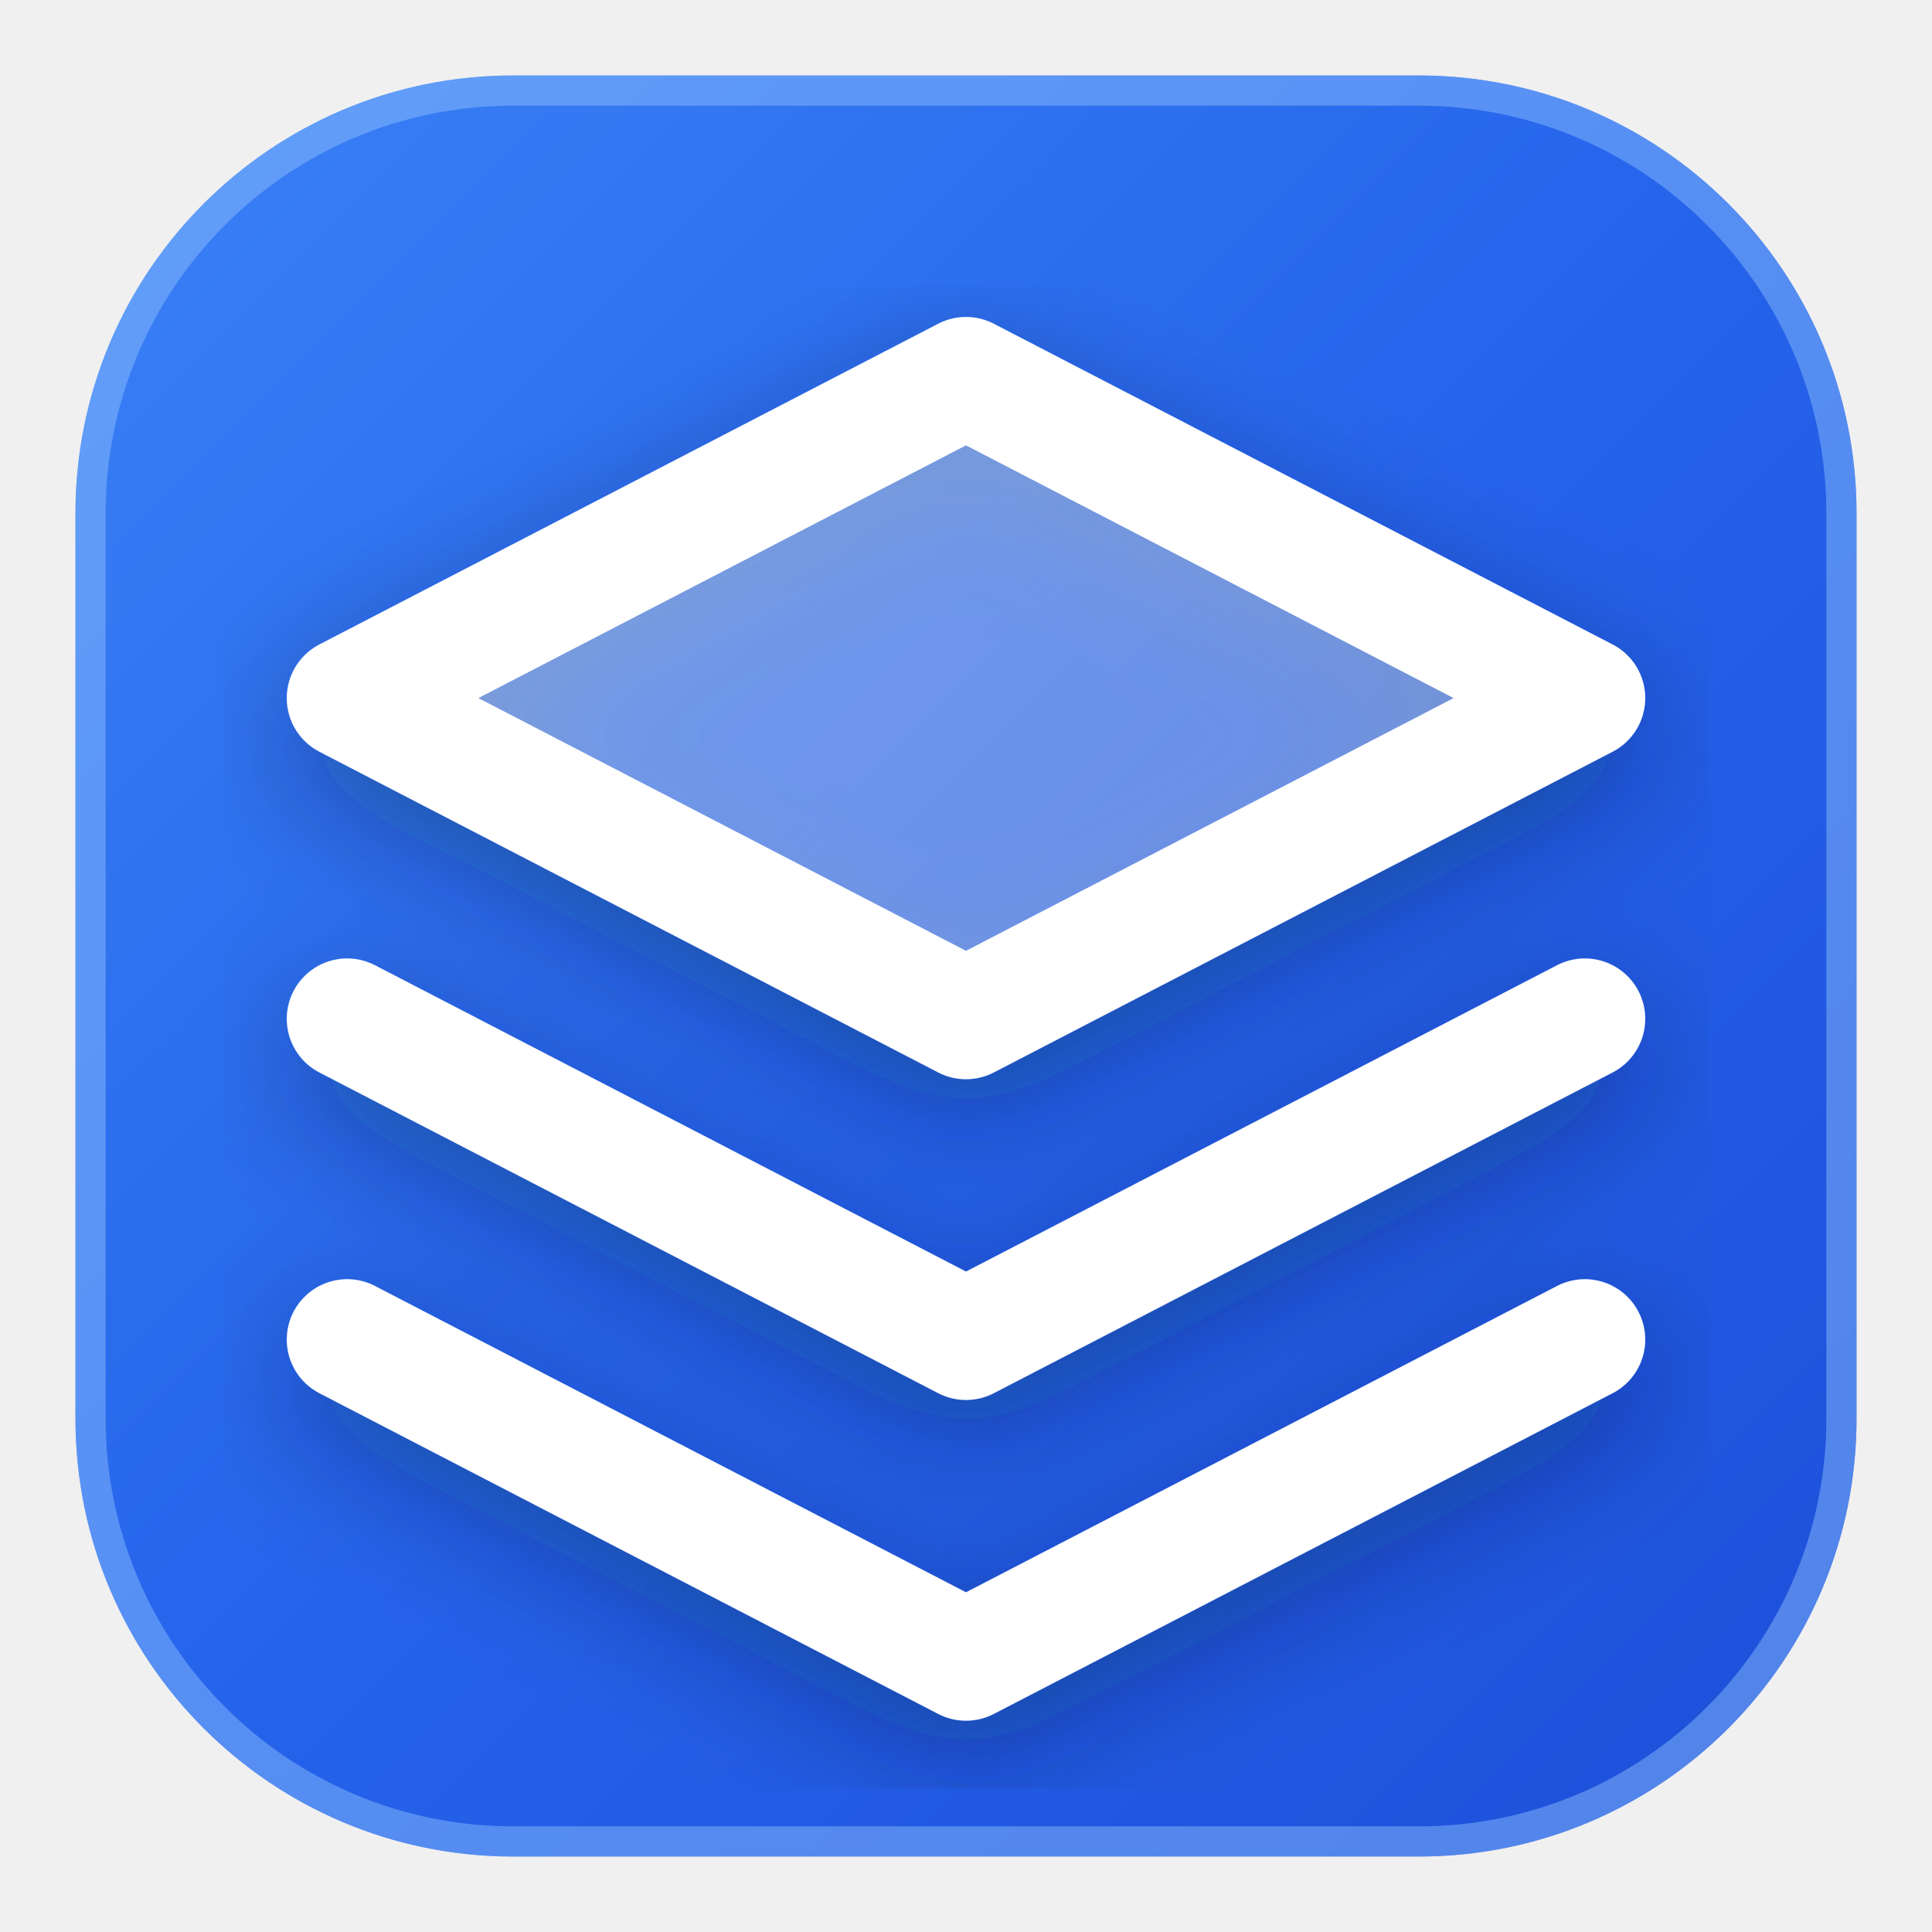
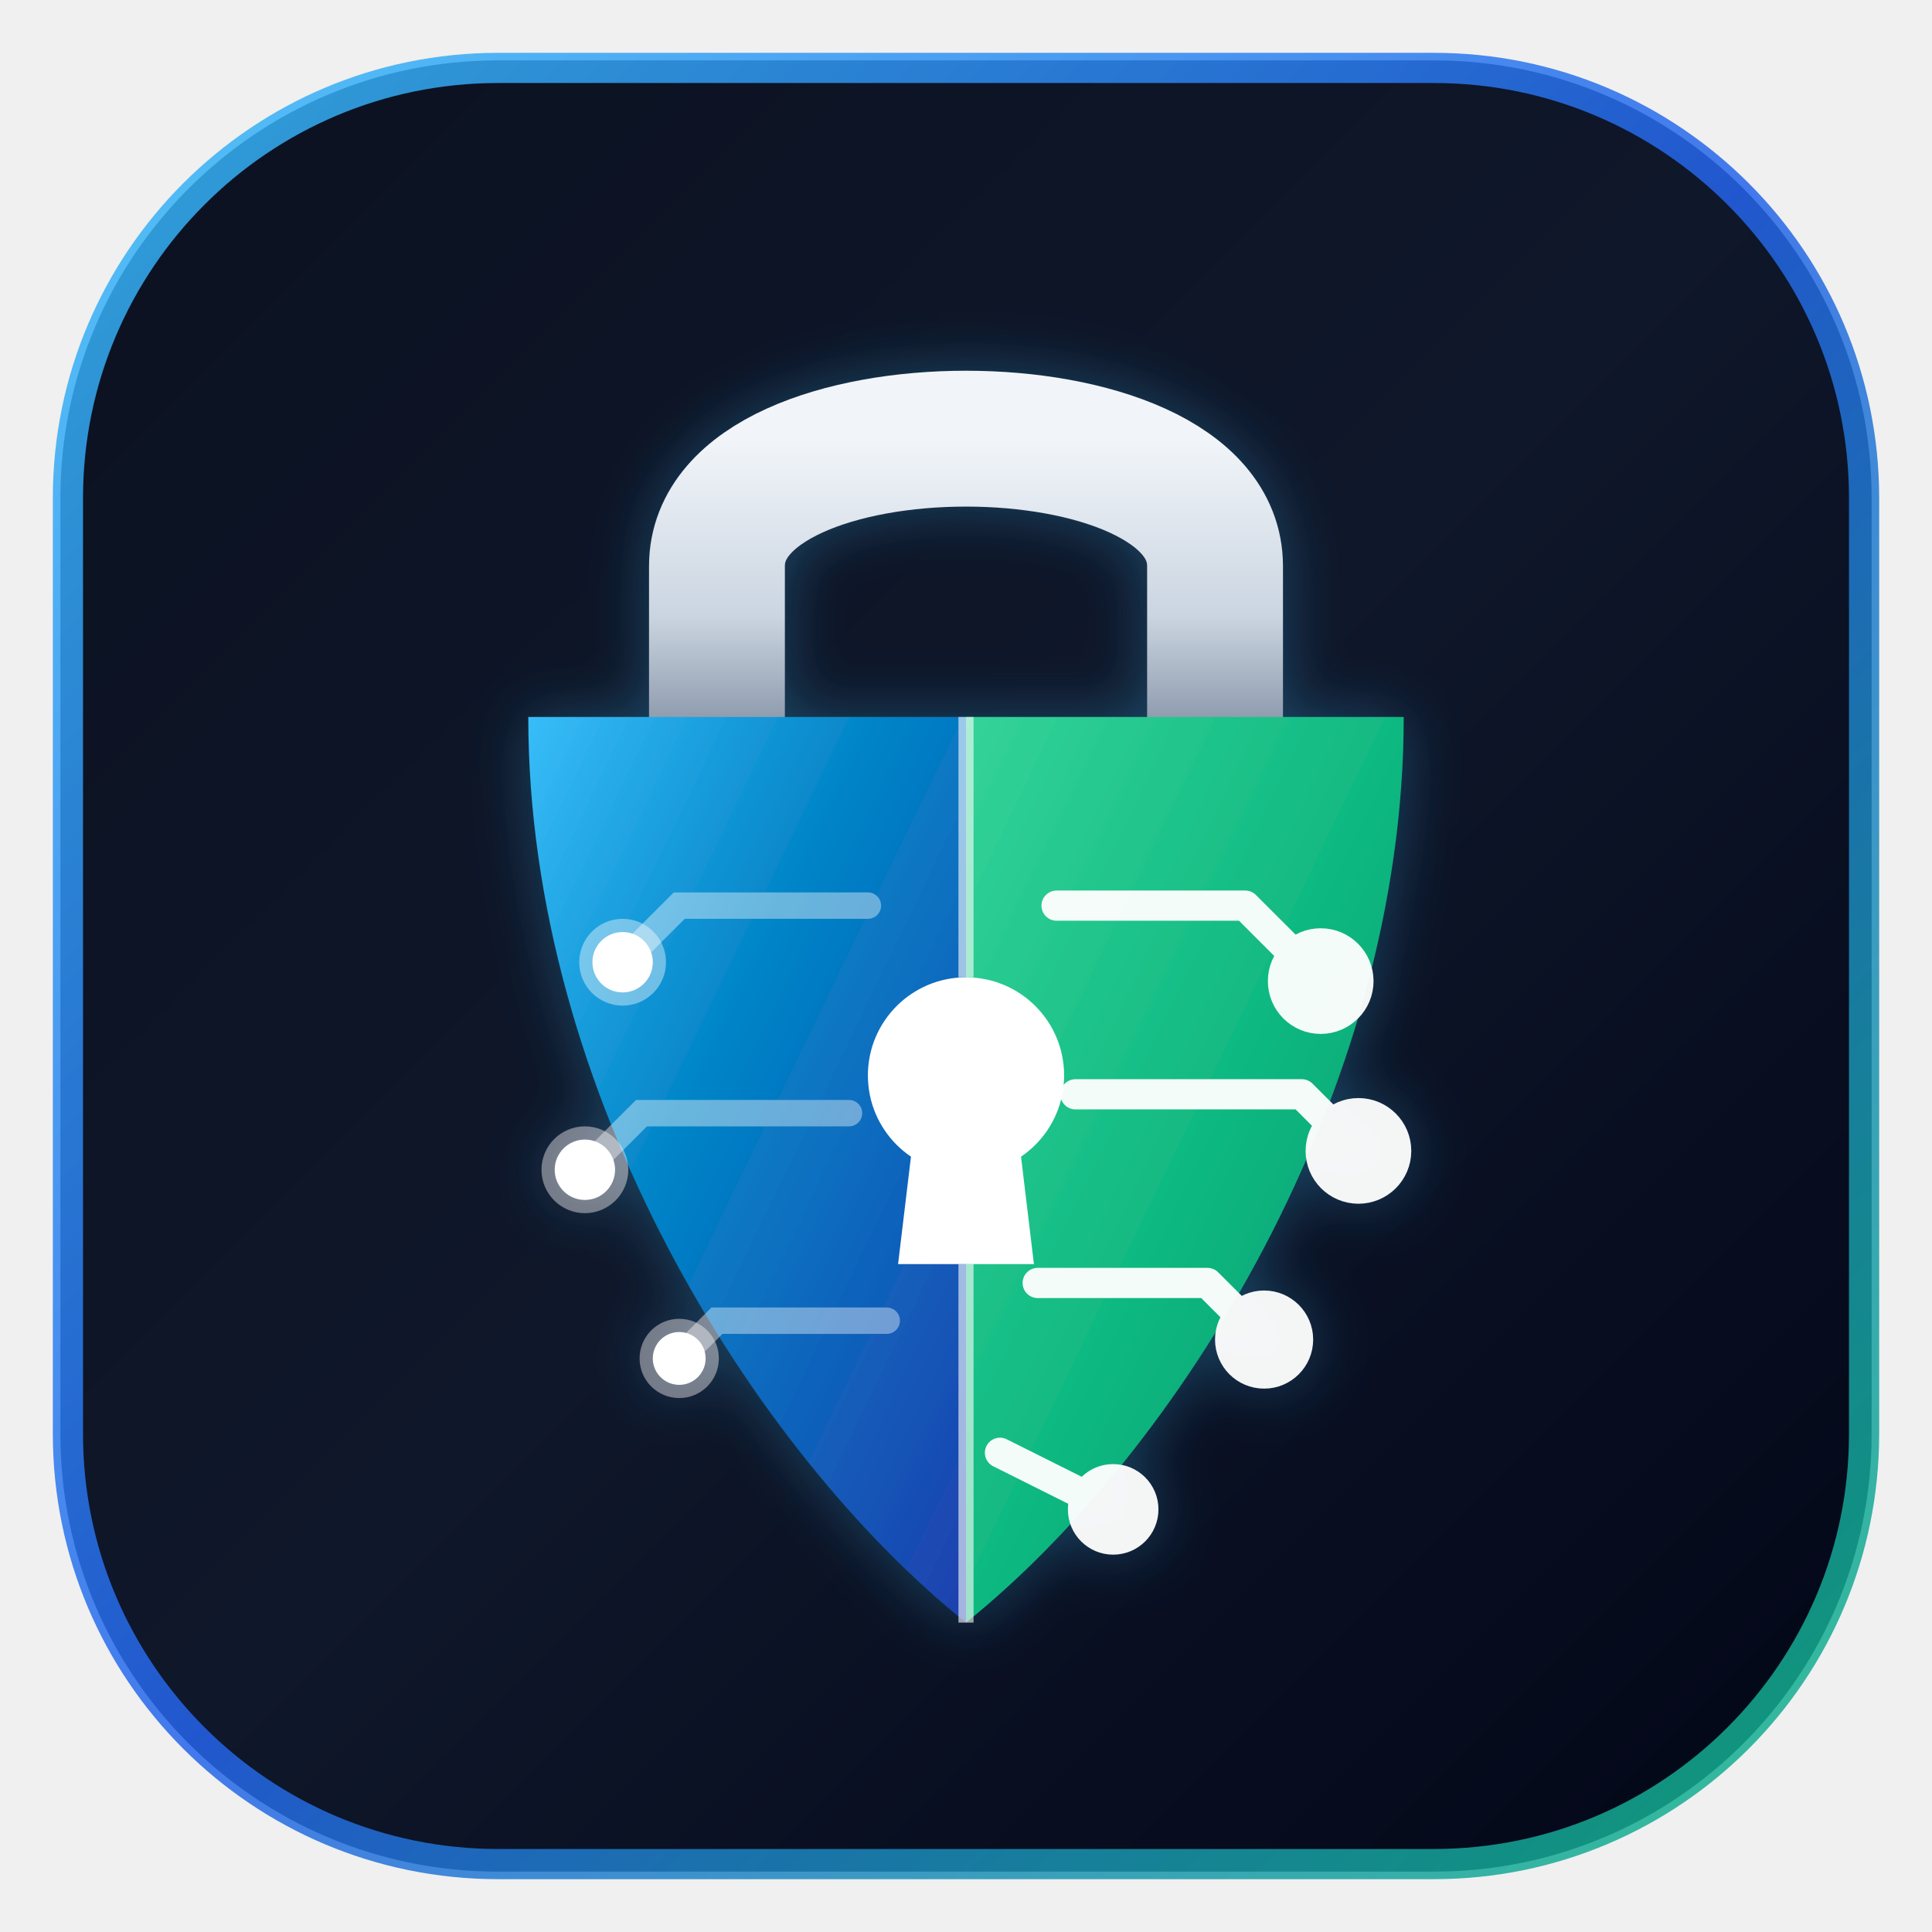
<svg xmlns="http://www.w3.org/2000/svg" viewBox="0 0 512 512" width="512" height="512">
  <defs>
    <linearGradient id="bgGrad" x1="0%" y1="0%" x2="100%" y2="100%">
-       <stop offset="0%" stop-color="#3b82f6" />
+       <stop offset="0%" stop-color="#0b1120" />
+       <stop offset="50%" stop-color="#0f172a" />
+       <stop offset="100%" stop-color="#020617" />
+     </linearGradient>
+     <linearGradient id="borderGlow" x1="0%" y1="0%" x2="100%" y2="100%">
+       <stop offset="0%" stop-color="#38bdf8" />
      <stop offset="50%" stop-color="#2563eb" />
-       <stop offset="100%" stop-color="#1d4ed8" />
+       <stop offset="100%" stop-color="#10b981" />
    </linearGradient>
-     <filter id="shadow" x="-10%" y="-10%" width="120%" height="120%">
-       <feDropShadow dx="0" dy="10" stdDeviation="16" flood-color="#0f172a" flood-opacity="0.35" />
+     <linearGradient id="shieldBlue" x1="0%" y1="0%" x2="100%" y2="100%">
+       <stop offset="0%" stop-color="#38bdf8" />
+       <stop offset="40%" stop-color="#0284c7" />
+       <stop offset="100%" stop-color="#1e40af" />
+     </linearGradient>
+     <linearGradient id="shieldGreen" x1="0%" y1="0%" x2="100%" y2="100%">
+       <stop offset="0%" stop-color="#34d399" />
+       <stop offset="50%" stop-color="#10b981" />
+       <stop offset="100%" stop-color="#059669" />
+     </linearGradient>
+     <linearGradient id="shackleGrad" x1="0%" y1="0%" x2="0%" y2="100%">
+       <stop offset="0%" stop-color="#f1f5f9" />
+       <stop offset="50%" stop-color="#cbd5e1" />
+       <stop offset="100%" stop-color="#64748b" />
+     </linearGradient>
+     <filter id="shieldShadow" x="-20%" y="-20%" width="140%" height="140%">
+       <feDropShadow dx="0" dy="10" stdDeviation="14" flood-color="#000000" flood-opacity="0.6" />
+       <feDropShadow dx="0" dy="0" stdDeviation="8" flood-color="#38bdf8" flood-opacity="0.3" />
    </filter>
  </defs>
-   <rect x="20" y="20" width="472" height="472" rx="116" fill="url(#bgGrad)" />
-   <rect x="24" y="24" width="464" height="464" rx="112" fill="none" stroke="#93c5fd" stroke-width="8" stroke-opacity="0.45" />
-   <g filter="url(#shadow)" fill="none" stroke="#ffffff" stroke-width="32" stroke-linecap="round" stroke-linejoin="round">
-     <path d="M256 100 L420 185 L256 270 L92 185 Z" fill="rgba(255, 255, 255, 0.28)" />
-     <path d="M92 270 L256 355 L420 270" />
-     <path d="M92 355 L256 440 L420 355" />
+   <rect x="16" y="16" width="480" height="480" rx="116" fill="url(#bgGrad)" />
+   <rect x="18" y="18" width="476" height="476" rx="114" fill="none" stroke="url(#borderGlow)" stroke-width="8" stroke-opacity="0.85" />
+   <g filter="url(#shieldShadow)" transform="translate(0, 10)">
+     <path d="M190 200 V140 C190 95, 322 95, 322 140 V200" fill="none" stroke="url(#shackleGrad)" stroke-width="36" stroke-linecap="round" />
+     <path d="M256 180 H140 C140 280, 200 375, 256 420 Z" fill="url(#shieldBlue)" />
+     <path d="M256 180 H372 C372 280, 312 375, 256 420 Z" fill="url(#shieldGreen)" />
+     <g stroke="#ffffff" stroke-width="8" fill="#ffffff" stroke-linecap="round" stroke-linejoin="round" opacity="0.95">
+       <path d="M280 230 H330 L350 250" fill="none" />
+       <circle cx="350" cy="250" r="10" />
+       <path d="M285 280 H345 L360 295" fill="none" />
+       <circle cx="360" cy="295" r="10" />
+       <path d="M275 330 H320 L335 345" fill="none" />
+       <circle cx="335" cy="345" r="9" />
+       <path d="M265 375 L295 390" fill="none" />
+       <circle cx="295" cy="390" r="8" />
+     </g>
+     <g stroke="rgba(255,255,255,0.4)" stroke-width="7" fill="none" stroke-linecap="round">
+       <path d="M230 230 H180 L165 245" />
+       <circle cx="165" cy="245" r="8" fill="#ffffff" />
+       <path d="M225 285 H170 L155 300" />
+       <circle cx="155" cy="300" r="8" fill="#ffffff" />
+       <path d="M235 340 H190 L180 350" />
+       <circle cx="180" cy="350" r="7" fill="#ffffff" />
+     </g>
+     <circle cx="256" cy="275" r="26" fill="#ffffff" />
+     <polygon points="244,275 268,275 274,325 238,325" fill="#ffffff" />
+     <line x1="256" y1="180" x2="256" y2="249" stroke="#ffffff" stroke-width="4" opacity="0.6" />
+     <line x1="256" y1="325" x2="256" y2="420" stroke="#ffffff" stroke-width="4" opacity="0.6" />
  </g>
</svg>
